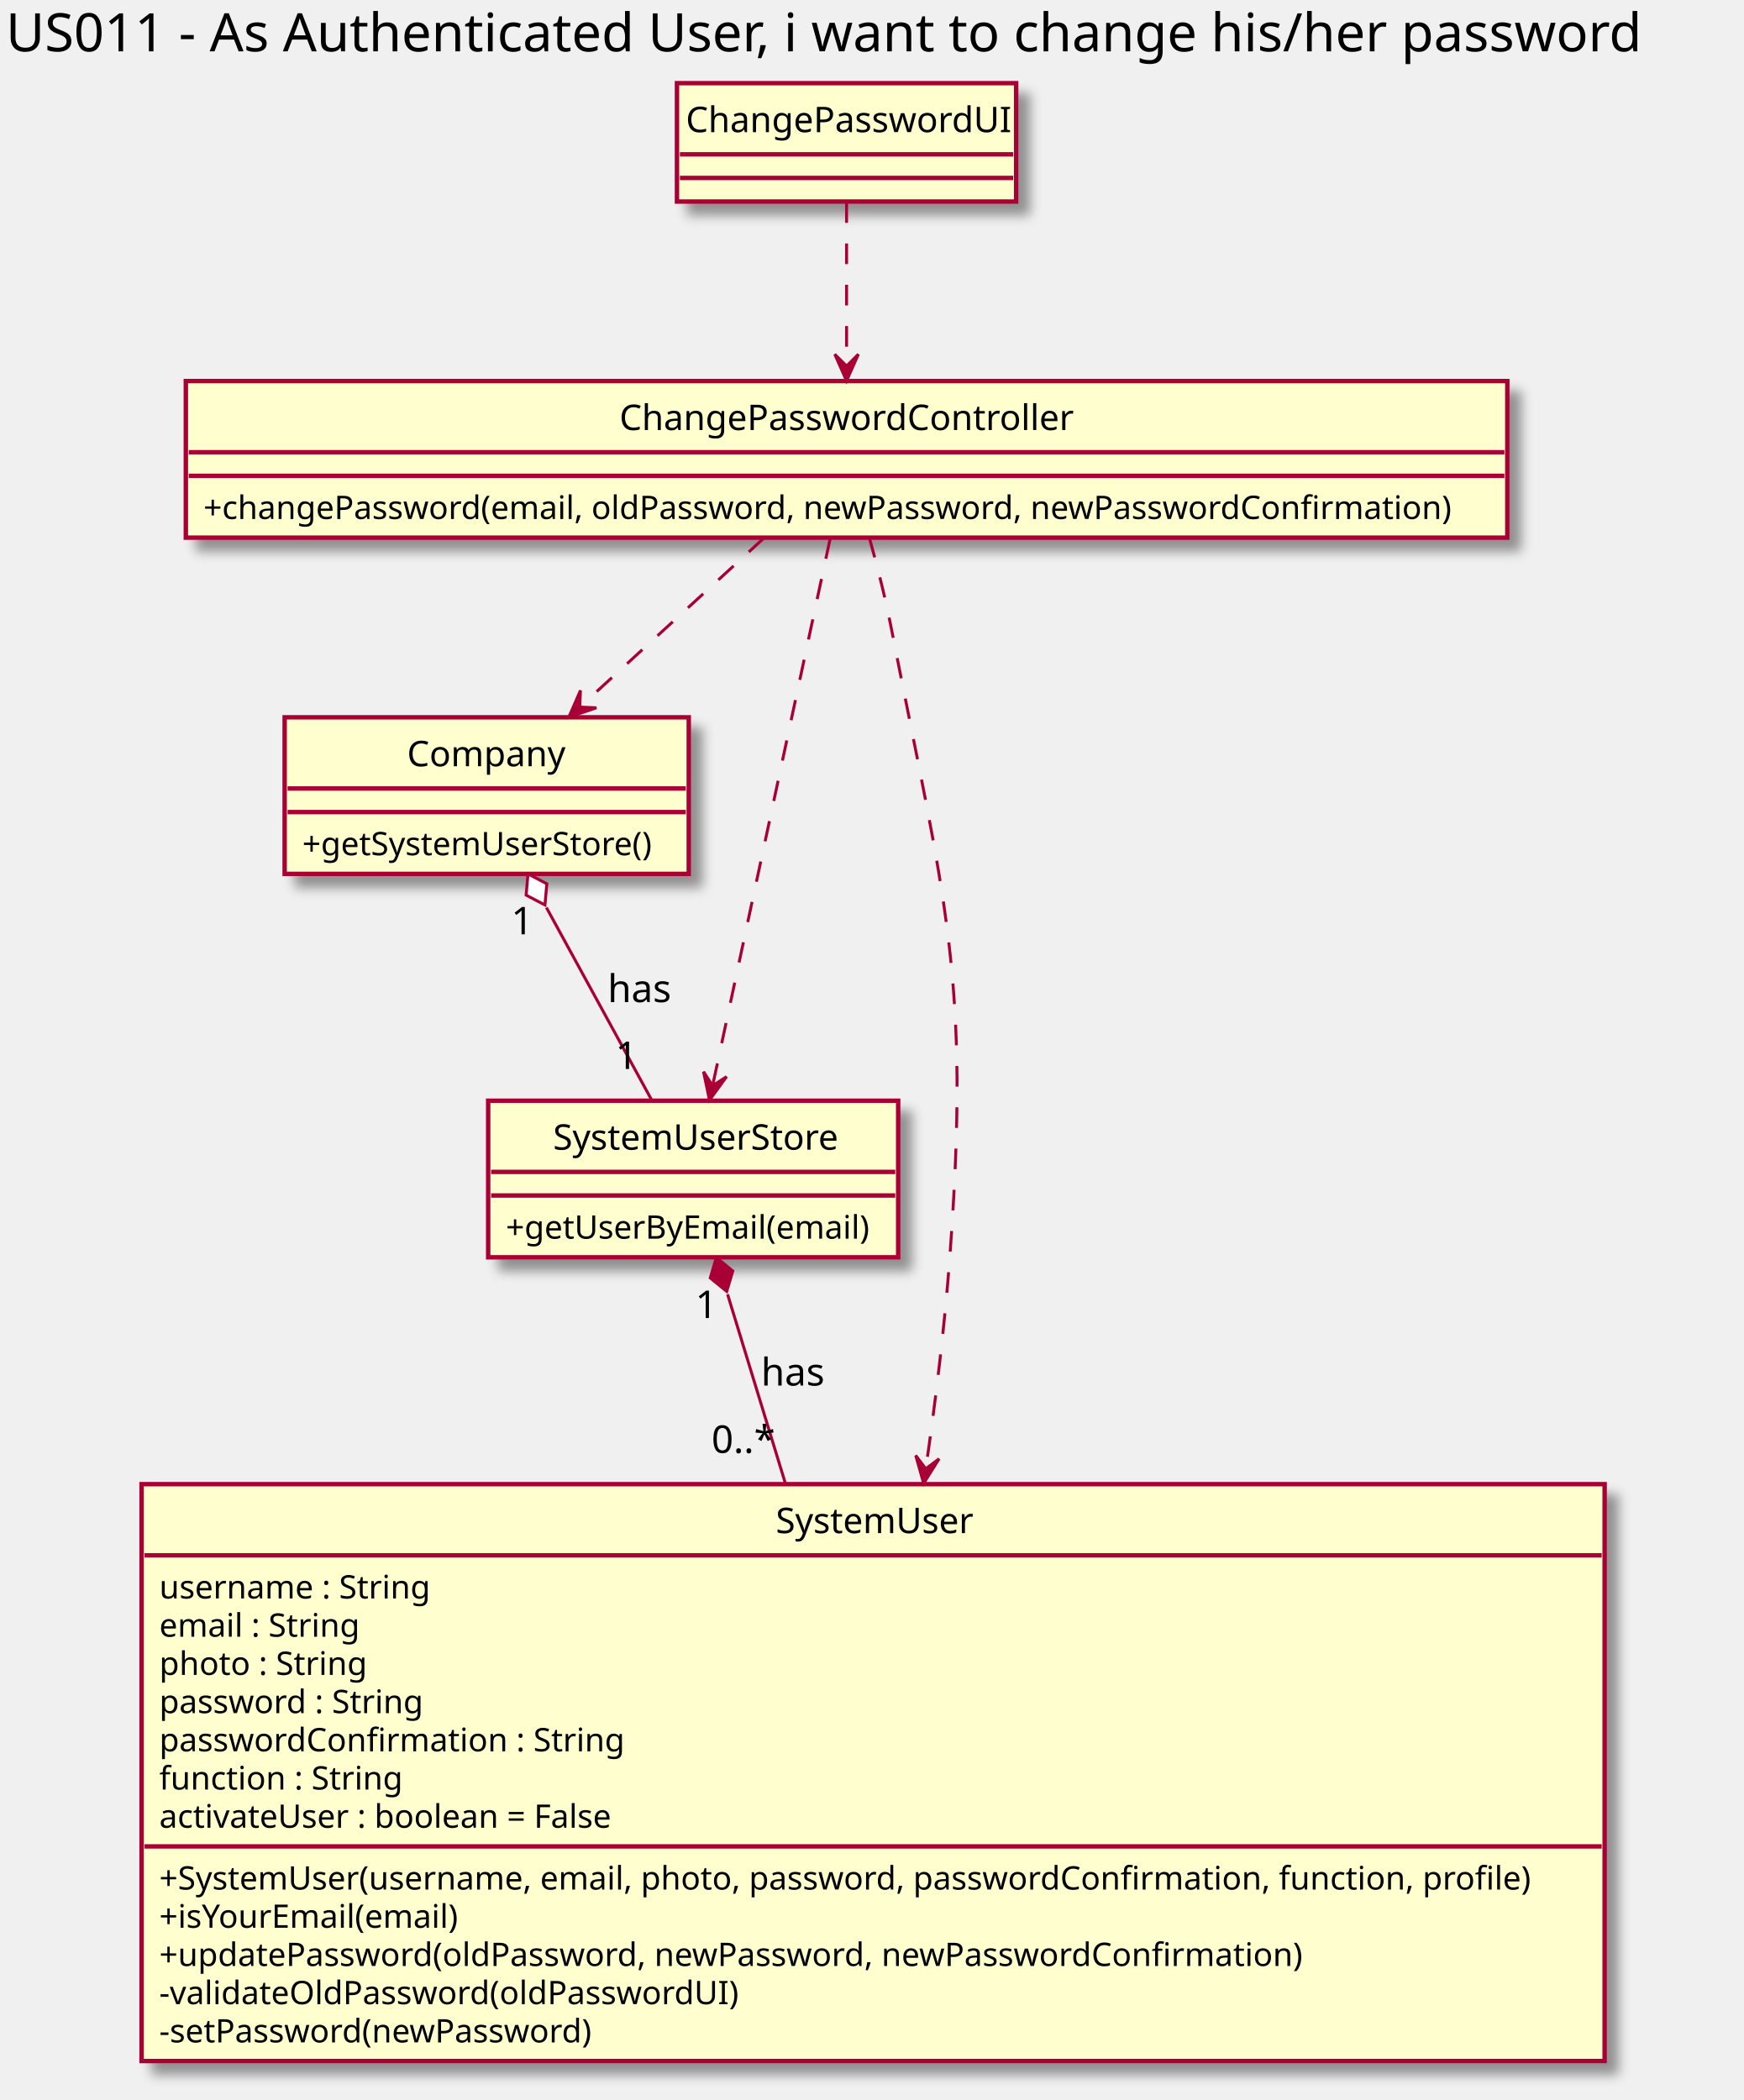
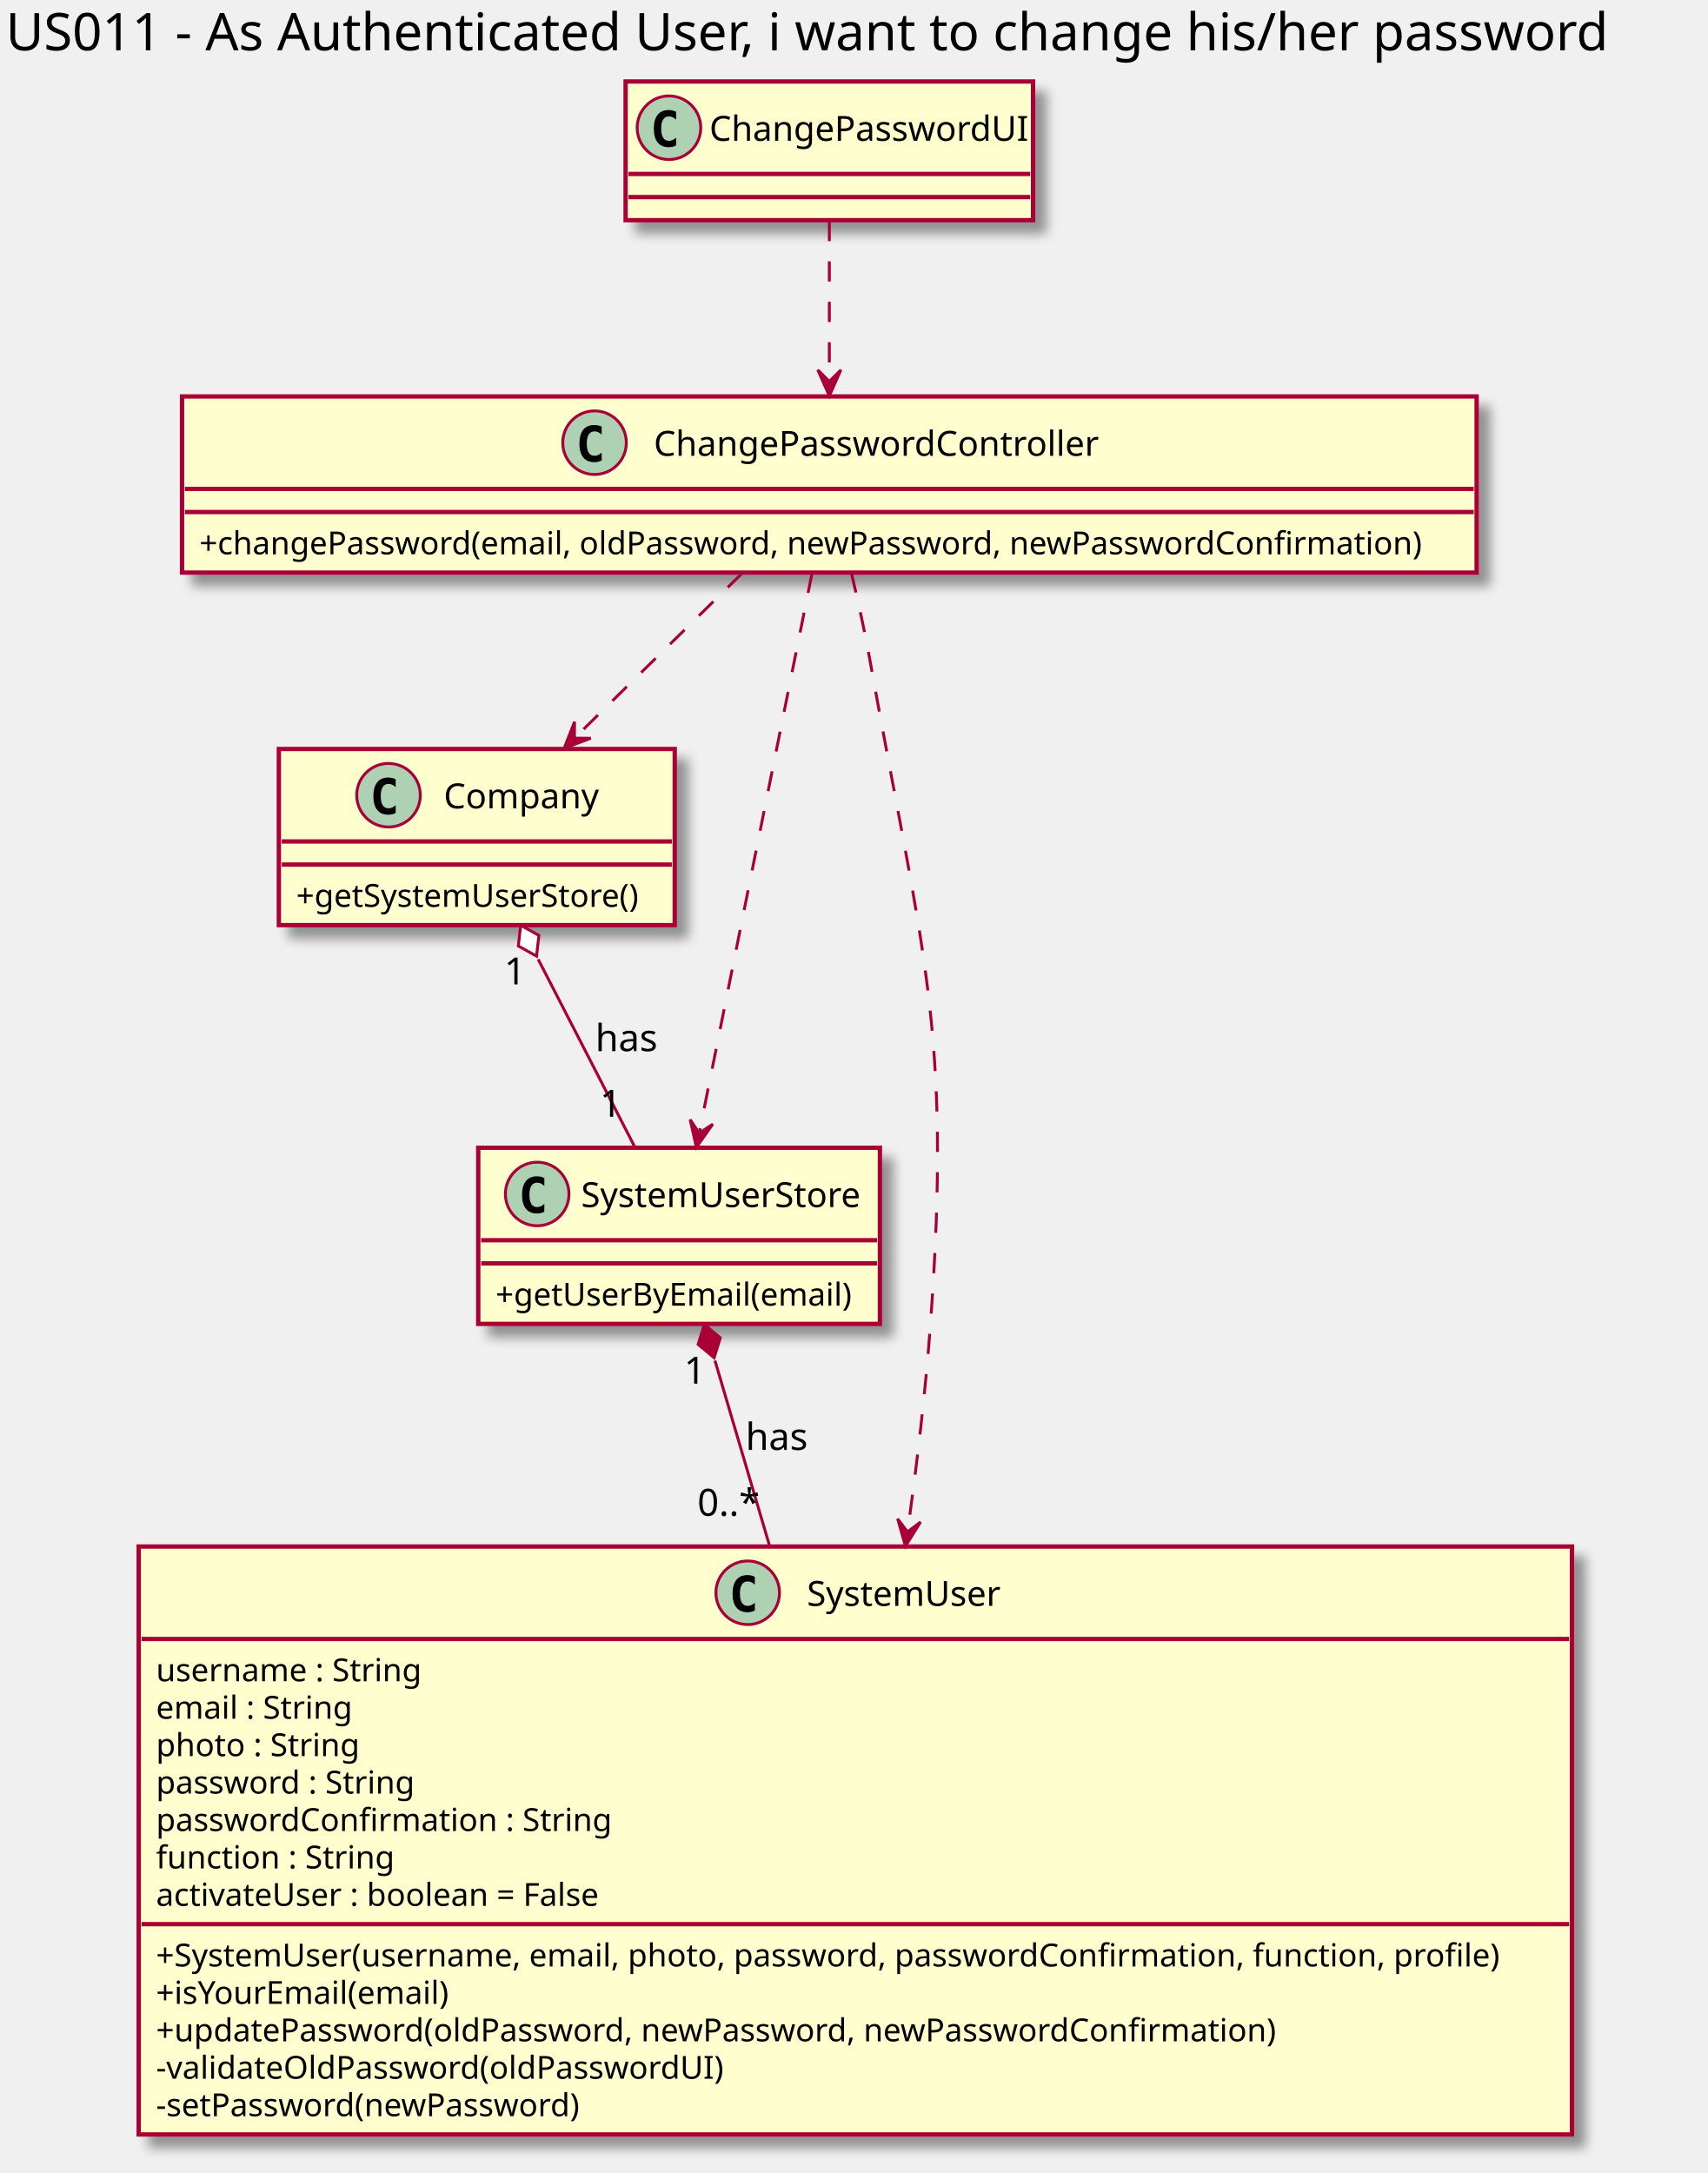
- <svg xmlns="http://www.w3.org/2000/svg" contentScriptType="application/ecmascript" contentStyleType="text/css" height="712px" preserveAspectRatio="none" style="width:591px;height:712px;background:#FFFFFF;" version="1.1" viewBox="0 0 591 712" width="591px" zoomAndPan="magnify">
+ <svg xmlns="http://www.w3.org/2000/svg" contentScriptType="application/ecmascript" contentStyleType="text/css" height="752px" preserveAspectRatio="none" style="width:591px;height:752px;background:#FFFFFF;" version="1.1" viewBox="0 0 591 752" width="591px" zoomAndPan="magnify">
  <defs>
-     <filter height="300%" id="f1arkj4jg7bjpx" width="300%" x="-1" y="-1">
+     <filter height="300%" id="f1gjt1ey1ygikp" width="300%" x="-1" y="-1">
      <feGaussianBlur result="blurOut" stdDeviation="2.0" />
      <feColorMatrix in="blurOut" result="blurOut2" type="matrix" values="0 0 0 0 0 0 0 0 0 0 0 0 0 0 0 0 0 0 .4 0" />
      <feOffset dx="4.0" dy="4.0" in="blurOut2" result="blurOut3" />
      <feBlend in="SourceGraphic" in2="blurOut3" mode="normal" />
    </filter>
  </defs>
  <g>
    <text fill="#000000" font-family="sans-serif" font-size="18" lengthAdjust="spacing" textLength="582" x="2" y="17.402">US011 - As Authenticated User, i want to change his/her password</text>
-     <rect codeLine="9" fill="#FEFECE" filter="url(#f1arkj4jg7bjpx)" height="40.133" id="ChangePasswordUI" style="stroke:#A80036;stroke-width:1.5;" width="115" x="229.5" y="28.199" />
-     <text fill="#000000" font-family="sans-serif" font-size="12" lengthAdjust="spacing" textLength="109" x="232.5" y="44.801">ChangePasswordUI</text>
-     <line style="stroke:#A80036;stroke-width:1.5;" x1="230.5" x2="343.5" y1="52.332" y2="52.332" />
-     <line style="stroke:#A80036;stroke-width:1.5;" x1="230.5" x2="343.5" y1="60.332" y2="60.332" />
-     <rect codeLine="13" fill="#FEFECE" filter="url(#f1arkj4jg7bjpx)" height="53.088" id="ChangePasswordController" style="stroke:#A80036;stroke-width:1.5;" width="448" x="63" y="129.199" />
-     <text fill="#000000" font-family="sans-serif" font-size="12" lengthAdjust="spacing" textLength="154" x="210" y="145.801">ChangePasswordController</text>
-     <line style="stroke:#A80036;stroke-width:1.5;" x1="64" x2="510" y1="153.332" y2="153.332" />
-     <line style="stroke:#A80036;stroke-width:1.5;" x1="64" x2="510" y1="161.332" y2="161.332" />
-     <text fill="#000000" font-family="sans-serif" font-size="11" lengthAdjust="spacing" textLength="436" x="69" y="175.967">+changePassword(email, oldPassword, newPassword, newPasswordConfirmation)</text>
-     <rect codeLine="17" fill="#FEFECE" filter="url(#f1arkj4jg7bjpx)" height="53.088" id="Company" style="stroke:#A80036;stroke-width:1.5;" width="137" x="96.5" y="243.199" />
-     <text fill="#000000" font-family="sans-serif" font-size="12" lengthAdjust="spacing" textLength="54" x="138" y="259.801">Company</text>
-     <line style="stroke:#A80036;stroke-width:1.5;" x1="97.5" x2="232.5" y1="267.332" y2="267.332" />
-     <line style="stroke:#A80036;stroke-width:1.5;" x1="97.5" x2="232.5" y1="275.332" y2="275.332" />
-     <text fill="#000000" font-family="sans-serif" font-size="11" lengthAdjust="spacing" textLength="125" x="102.5" y="289.967">+getSystemUserStore()</text>
-     <rect codeLine="21" fill="#FEFECE" filter="url(#f1arkj4jg7bjpx)" height="53.088" id="SystemUserStore" style="stroke:#A80036;stroke-width:1.5;" width="139" x="165.5" y="373.199" />
-     <text fill="#000000" font-family="sans-serif" font-size="12" lengthAdjust="spacing" textLength="95" x="187.5" y="389.801">SystemUserStore</text>
-     <line style="stroke:#A80036;stroke-width:1.5;" x1="166.5" x2="303.5" y1="397.332" y2="397.332" />
-     <line style="stroke:#A80036;stroke-width:1.5;" x1="166.5" x2="303.5" y1="405.332" y2="405.332" />
-     <text fill="#000000" font-family="sans-serif" font-size="11" lengthAdjust="spacing" textLength="127" x="171.5" y="419.967">+getUserByEmail(email)</text>
-     <rect codeLine="26" fill="#FEFECE" filter="url(#f1arkj4jg7bjpx)" height="195.594" id="SystemUser" style="stroke:#A80036;stroke-width:1.5;" width="496" x="48" y="503.199" />
-     <text fill="#000000" font-family="sans-serif" font-size="12" lengthAdjust="spacing" textLength="66" x="263" y="519.801">SystemUser</text>
-     <line style="stroke:#A80036;stroke-width:1.5;" x1="49" x2="543" y1="527.332" y2="527.332" />
-     <text fill="#000000" font-family="sans-serif" font-size="11" lengthAdjust="spacing" textLength="94" x="54" y="541.967">username : String</text>
-     <text fill="#000000" font-family="sans-serif" font-size="11" lengthAdjust="spacing" textLength="69" x="54" y="554.922">email : String</text>
-     <text fill="#000000" font-family="sans-serif" font-size="11" lengthAdjust="spacing" textLength="73" x="54" y="567.877">photo : String</text>
-     <text fill="#000000" font-family="sans-serif" font-size="11" lengthAdjust="spacing" textLength="93" x="54" y="580.832">password : String</text>
-     <text fill="#000000" font-family="sans-serif" font-size="11" lengthAdjust="spacing" textLength="164" x="54" y="593.787">passwordConfirmation : String</text>
-     <text fill="#000000" font-family="sans-serif" font-size="11" lengthAdjust="spacing" textLength="86" x="54" y="606.742">function : String</text>
-     <text fill="#000000" font-family="sans-serif" font-size="11" lengthAdjust="spacing" textLength="160" x="54" y="619.697">activateUser : boolean = False</text>
-     <line style="stroke:#A80036;stroke-width:1.5;" x1="49" x2="543" y1="626.018" y2="626.018" />
-     <text fill="#000000" font-family="sans-serif" font-size="11" lengthAdjust="spacing" textLength="484" x="54" y="640.652">+SystemUser(username, email, photo, password, passwordConfirmation, function, profile)</text>
-     <text fill="#000000" font-family="sans-serif" font-size="11" lengthAdjust="spacing" textLength="108" x="54" y="653.607">+isYourEmail(email)</text>
-     <text fill="#000000" font-family="sans-serif" font-size="11" lengthAdjust="spacing" textLength="400" x="54" y="666.562">+updatePassword(oldPassword, newPassword, newPasswordConfirmation)</text>
-     <text fill="#000000" font-family="sans-serif" font-size="11" lengthAdjust="spacing" textLength="204" x="54" y="679.518">-validateOldPassword(oldPasswordUI)</text>
-     <text fill="#000000" font-family="sans-serif" font-size="11" lengthAdjust="spacing" textLength="153" x="54" y="692.473">-setPassword(newPassword)</text>
-     <path codeLine="42" d="M287,68.549 C287,83.969 287,105.849 287,123.709 " fill="none" id="ChangePasswordUI-to-ChangePasswordController" style="stroke:#A80036;stroke-width:1.0;stroke-dasharray:7.0,7.0;" />
-     <polygon fill="#A80036" points="287,129.109,291,120.109,287,124.109,283,120.109,287,129.109" style="stroke:#A80036;stroke-width:1.0;" />
-     <path codeLine="44" d="M259.01,182.399 C240.41,199.469 215.96,221.919 196.65,239.649 " fill="none" id="ChangePasswordController-to-Company" style="stroke:#A80036;stroke-width:1.0;stroke-dasharray:7.0,7.0;" />
-     <polygon fill="#A80036" points="192.86,243.119,202.194,239.976,196.542,239.737,196.782,234.085,192.86,243.119" style="stroke:#A80036;stroke-width:1.0;" />
-     <path codeLine="45" d="M281.44,182.599 C271.78,227.539 251.96,319.759 241.62,367.909 " fill="none" id="ChangePasswordController-to-SystemUserStore" style="stroke:#A80036;stroke-width:1.0;stroke-dasharray:7.0,7.0;" />
-     <polygon fill="#A80036" points="240.52,372.989,246.328,365.035,241.575,368.102,238.508,363.348,240.52,372.989" style="stroke:#A80036;stroke-width:1.0;" />
-     <path codeLine="46" d="M294.7,182.219 C297.31,191.579 300.06,202.309 302,212.199 C320.4,305.939 329.08,330.939 322,426.199 C320.27,449.519 317.25,474.449 313.86,497.949 " fill="none" id="ChangePasswordController-to-SystemUser" style="stroke:#A80036;stroke-width:1.0;stroke-dasharray:7.0,7.0;" />
-     <polygon fill="#A80036" points="313.13,502.939,318.373,494.602,313.843,497.99,310.454,493.461,313.13,502.939" style="stroke:#A80036;stroke-width:1.0;" />
-     <path codeLine="49" d="M185.24,307.699 C196.71,328.689 210.78,354.409 221.03,373.149 " fill="none" id="Company-backto-SystemUserStore" style="stroke:#A80036;stroke-width:1.0;" />
-     <polygon fill="#FFFFFF" points="179,296.299,178.363,303.482,184.748,306.833,185.385,299.65,179,296.299" style="stroke:#A80036;stroke-width:1.0;" />
-     <text fill="#000000" font-family="sans-serif" font-size="13" lengthAdjust="spacing" textLength="22" x="206" y="339.768">has</text>
-     <text fill="#000000" font-family="sans-serif" font-size="13" lengthAdjust="spacing" textLength="8" x="173.312" y="316.779">1</text>
-     <text fill="#000000" font-family="sans-serif" font-size="13" lengthAdjust="spacing" textLength="8" x="208.65" y="362.445">1</text>
-     <path codeLine="50" d="M246.66,438.839 C252.27,457.169 259.27,480.059 266.21,502.789 " fill="none" id="SystemUserStore-backto-SystemUser" style="stroke:#A80036;stroke-width:1.0;" />
-     <polygon fill="#A80036" points="242.85,426.369,240.786,433.279,246.371,437.841,248.434,430.932,242.85,426.369" style="stroke:#A80036;stroke-width:1.0;" />
-     <text fill="#000000" font-family="sans-serif" font-size="13" lengthAdjust="spacing" textLength="22" x="258" y="469.768">has</text>
-     <text fill="#000000" font-family="sans-serif" font-size="13" lengthAdjust="spacing" textLength="8" x="235.74" y="446.865">1</text>
-     <text fill="#000000" font-family="sans-serif" font-size="13" lengthAdjust="spacing" textLength="22" x="241.214" y="492.606">0..*</text>
+     <rect codeLine="9" fill="#FEFECE" filter="url(#f1gjt1ey1ygikp)" height="48" id="ChangePasswordUI" style="stroke:#A80036;stroke-width:1.5;" width="141" x="216.5" y="28.199" />
+     <ellipse cx="231.5" cy="44.199" fill="#ADD1B2" rx="11" ry="11" style="stroke:#A80036;stroke-width:1.0;" />
+     <path d="M233.973,50.342 Q233.392,50.641 232.753,50.791 Q232.114,50.94 231.408,50.94 Q228.901,50.94 227.582,49.288 Q226.262,47.636 226.262,44.515 Q226.262,41.386 227.582,39.734 Q228.901,38.082 231.408,38.082 Q232.114,38.082 232.761,38.231 Q233.409,38.381 233.973,38.68 L233.973,41.402 Q233.342,40.821 232.749,40.551 Q232.155,40.282 231.524,40.282 Q230.18,40.282 229.495,41.348 Q228.81,42.415 228.81,44.515 Q228.81,46.607 229.495,47.674 Q230.18,48.74 231.524,48.74 Q232.155,48.74 232.749,48.471 Q233.342,48.201 233.973,47.62 Z " fill="#000000" />
+     <text fill="#000000" font-family="sans-serif" font-size="12" lengthAdjust="spacing" textLength="109" x="245.5" y="48.734">ChangePasswordUI</text>
+     <line style="stroke:#A80036;stroke-width:1.5;" x1="217.5" x2="356.5" y1="60.199" y2="60.199" />
+     <line style="stroke:#A80036;stroke-width:1.5;" x1="217.5" x2="356.5" y1="68.199" y2="68.199" />
+     <rect codeLine="12" fill="#FEFECE" filter="url(#f1gjt1ey1ygikp)" height="60.955" id="ChangePasswordController" style="stroke:#A80036;stroke-width:1.5;" width="448" x="63" y="137.199" />
+     <ellipse cx="205.75" cy="153.199" fill="#ADD1B2" rx="11" ry="11" style="stroke:#A80036;stroke-width:1.0;" />
+     <path d="M208.223,159.342 Q207.642,159.641 207.003,159.791 Q206.364,159.94 205.658,159.94 Q203.151,159.94 201.832,158.288 Q200.512,156.636 200.512,153.515 Q200.512,150.386 201.832,148.734 Q203.151,147.082 205.658,147.082 Q206.364,147.082 207.011,147.231 Q207.659,147.381 208.223,147.68 L208.223,150.402 Q207.592,149.821 206.999,149.552 Q206.405,149.282 205.774,149.282 Q204.43,149.282 203.745,150.348 Q203.06,151.415 203.06,153.515 Q203.06,155.607 203.745,156.674 Q204.43,157.74 205.774,157.74 Q206.405,157.74 206.999,157.47 Q207.592,157.201 208.223,156.62 Z " fill="#000000" />
+     <text fill="#000000" font-family="sans-serif" font-size="12" lengthAdjust="spacing" textLength="154" x="226.25" y="157.734">ChangePasswordController</text>
+     <line style="stroke:#A80036;stroke-width:1.5;" x1="64" x2="510" y1="169.199" y2="169.199" />
+     <line style="stroke:#A80036;stroke-width:1.5;" x1="64" x2="510" y1="177.199" y2="177.199" />
+     <text fill="#000000" font-family="sans-serif" font-size="11" lengthAdjust="spacing" textLength="436" x="69" y="191.834">+changePassword(email, oldPassword, newPassword, newPasswordConfirmation)</text>
+     <rect codeLine="16" fill="#FEFECE" filter="url(#f1gjt1ey1ygikp)" height="60.955" id="Company" style="stroke:#A80036;stroke-width:1.5;" width="137" x="96.5" y="259.199" />
+     <ellipse cx="134.45" cy="275.199" fill="#ADD1B2" rx="11" ry="11" style="stroke:#A80036;stroke-width:1.0;" />
+     <path d="M136.923,281.342 Q136.342,281.641 135.703,281.791 Q135.064,281.94 134.358,281.94 Q131.851,281.94 130.531,280.288 Q129.212,278.636 129.212,275.515 Q129.212,272.386 130.531,270.734 Q131.851,269.082 134.358,269.082 Q135.064,269.082 135.711,269.231 Q136.359,269.381 136.923,269.68 L136.923,272.402 Q136.292,271.821 135.699,271.551 Q135.105,271.282 134.474,271.282 Q133.13,271.282 132.445,272.348 Q131.76,273.415 131.76,275.515 Q131.76,277.607 132.445,278.674 Q133.13,279.74 134.474,279.74 Q135.105,279.74 135.699,279.471 Q136.292,279.201 136.923,278.62 Z " fill="#000000" />
+     <text fill="#000000" font-family="sans-serif" font-size="12" lengthAdjust="spacing" textLength="54" x="153.55" y="279.734">Company</text>
+     <line style="stroke:#A80036;stroke-width:1.5;" x1="97.5" x2="232.5" y1="291.199" y2="291.199" />
+     <line style="stroke:#A80036;stroke-width:1.5;" x1="97.5" x2="232.5" y1="299.199" y2="299.199" />
+     <text fill="#000000" font-family="sans-serif" font-size="11" lengthAdjust="spacing" textLength="125" x="102.5" y="313.834">+getSystemUserStore()</text>
+     <rect codeLine="20" fill="#FEFECE" filter="url(#f1gjt1ey1ygikp)" height="60.955" id="SystemUserStore" style="stroke:#A80036;stroke-width:1.5;" width="139" x="165.5" y="397.199" />
+     <ellipse cx="185.9" cy="413.199" fill="#ADD1B2" rx="11" ry="11" style="stroke:#A80036;stroke-width:1.0;" />
+     <path d="M188.373,419.342 Q187.792,419.641 187.153,419.791 Q186.514,419.94 185.808,419.94 Q183.301,419.94 181.982,418.288 Q180.662,416.636 180.662,413.515 Q180.662,410.386 181.982,408.734 Q183.301,407.082 185.808,407.082 Q186.514,407.082 187.161,407.231 Q187.809,407.381 188.373,407.68 L188.373,410.402 Q187.742,409.821 187.149,409.551 Q186.555,409.282 185.924,409.282 Q184.58,409.282 183.895,410.348 Q183.21,411.415 183.21,413.515 Q183.21,415.607 183.895,416.674 Q184.58,417.74 185.924,417.74 Q186.555,417.74 187.149,417.471 Q187.742,417.201 188.373,416.62 Z " fill="#000000" />
+     <text fill="#000000" font-family="sans-serif" font-size="12" lengthAdjust="spacing" textLength="95" x="201.1" y="417.734">SystemUserStore</text>
+     <line style="stroke:#A80036;stroke-width:1.5;" x1="166.5" x2="303.5" y1="429.199" y2="429.199" />
+     <line style="stroke:#A80036;stroke-width:1.5;" x1="166.5" x2="303.5" y1="437.199" y2="437.199" />
+     <text fill="#000000" font-family="sans-serif" font-size="11" lengthAdjust="spacing" textLength="127" x="171.5" y="451.834">+getUserByEmail(email)</text>
+     <rect codeLine="24" fill="#FEFECE" filter="url(#f1gjt1ey1ygikp)" height="203.461" id="SystemUser" style="stroke:#A80036;stroke-width:1.5;" width="496" x="48" y="535.199" />
+     <ellipse cx="258.75" cy="551.199" fill="#ADD1B2" rx="11" ry="11" style="stroke:#A80036;stroke-width:1.0;" />
+     <path d="M261.223,557.342 Q260.642,557.641 260.003,557.79 Q259.364,557.94 258.658,557.94 Q256.151,557.94 254.832,556.288 Q253.512,554.636 253.512,551.515 Q253.512,548.386 254.832,546.734 Q256.151,545.082 258.658,545.082 Q259.364,545.082 260.011,545.231 Q260.659,545.381 261.223,545.68 L261.223,548.402 Q260.592,547.821 259.999,547.552 Q259.405,547.282 258.774,547.282 Q257.43,547.282 256.745,548.348 Q256.06,549.415 256.06,551.515 Q256.06,553.607 256.745,554.674 Q257.43,555.74 258.774,555.74 Q259.405,555.74 259.999,555.471 Q260.592,555.201 261.223,554.62 Z " fill="#000000" />
+     <text fill="#000000" font-family="sans-serif" font-size="12" lengthAdjust="spacing" textLength="66" x="279.25" y="555.734">SystemUser</text>
+     <line style="stroke:#A80036;stroke-width:1.5;" x1="49" x2="543" y1="567.199" y2="567.199" />
+     <text fill="#000000" font-family="sans-serif" font-size="11" lengthAdjust="spacing" textLength="94" x="54" y="581.834">username : String</text>
+     <text fill="#000000" font-family="sans-serif" font-size="11" lengthAdjust="spacing" textLength="69" x="54" y="594.789">email : String</text>
+     <text fill="#000000" font-family="sans-serif" font-size="11" lengthAdjust="spacing" textLength="73" x="54" y="607.744">photo : String</text>
+     <text fill="#000000" font-family="sans-serif" font-size="11" lengthAdjust="spacing" textLength="93" x="54" y="620.699">password : String</text>
+     <text fill="#000000" font-family="sans-serif" font-size="11" lengthAdjust="spacing" textLength="164" x="54" y="633.654">passwordConfirmation : String</text>
+     <text fill="#000000" font-family="sans-serif" font-size="11" lengthAdjust="spacing" textLength="86" x="54" y="646.609">function : String</text>
+     <text fill="#000000" font-family="sans-serif" font-size="11" lengthAdjust="spacing" textLength="160" x="54" y="659.564">activateUser : boolean = False</text>
+     <line style="stroke:#A80036;stroke-width:1.5;" x1="49" x2="543" y1="665.885" y2="665.885" />
+     <text fill="#000000" font-family="sans-serif" font-size="11" lengthAdjust="spacing" textLength="484" x="54" y="680.519">+SystemUser(username, email, photo, password, passwordConfirmation, function, profile)</text>
+     <text fill="#000000" font-family="sans-serif" font-size="11" lengthAdjust="spacing" textLength="108" x="54" y="693.475">+isYourEmail(email)</text>
+     <text fill="#000000" font-family="sans-serif" font-size="11" lengthAdjust="spacing" textLength="400" x="54" y="706.43">+updatePassword(oldPassword, newPassword, newPasswordConfirmation)</text>
+     <text fill="#000000" font-family="sans-serif" font-size="11" lengthAdjust="spacing" textLength="204" x="54" y="719.385">-validateOldPassword(oldPasswordUI)</text>
+     <text fill="#000000" font-family="sans-serif" font-size="11" lengthAdjust="spacing" textLength="153" x="54" y="732.34">-setPassword(newPassword)</text>
+     <path codeLine="39" d="M287,76.439 C287,92.309 287,113.629 287,131.559 " fill="none" id="ChangePasswordUI-to-ChangePasswordController" style="stroke:#A80036;stroke-width:1.0;stroke-dasharray:7.0,7.0;" />
+     <polygon fill="#A80036" points="287,137.009,291,128.009,287,132.009,283,128.009,287,137.009" style="stroke:#A80036;stroke-width:1.0;" />
+     <path codeLine="41" d="M256.84,198.359 C239.25,215.669 217,237.549 198.81,255.439 " fill="none" id="ChangePasswordController-to-Company" style="stroke:#A80036;stroke-width:1.0;stroke-dasharray:7.0,7.0;" />
+     <polygon fill="#A80036" points="195.23,258.959,204.444,255.48,198.787,255.445,198.821,249.788,195.23,258.959" style="stroke:#A80036;stroke-width:1.0;" />
+     <path codeLine="42" d="M281.03,198.299 C271.36,246.279 252.31,340.829 242,391.939 " fill="none" id="ChangePasswordController-to-SystemUserStore" style="stroke:#A80036;stroke-width:1.0;stroke-dasharray:7.0,7.0;" />
+     <polygon fill="#A80036" points="240.98,397.049,246.676,389.015,241.966,392.147,238.833,387.437,240.98,397.049" style="stroke:#A80036;stroke-width:1.0;" />
+     <path codeLine="43" d="M294.61,198.229 C296.89,207.749 299.24,218.379 301,228.199 C319.11,329.239 329.46,355.819 322,458.199 C320.3,481.539 317.36,506.479 314.05,530.059 " fill="none" id="ChangePasswordController-to-SystemUser" style="stroke:#A80036;stroke-width:1.0;stroke-dasharray:7.0,7.0;" />
+     <polygon fill="#A80036" points="313.34,535.069,318.562,526.719,314.041,530.119,310.642,525.597,313.34,535.069" style="stroke:#A80036;stroke-width:1.0;" />
+     <path codeLine="45" d="M186.24,331.969 C197,352.859 209.81,377.749 219.6,396.779 " fill="none" id="Company-backto-SystemUserStore" style="stroke:#A80036;stroke-width:1.0;" />
+     <polygon fill="#FFFFFF" points="180.19,320.209,179.376,327.374,185.678,330.881,186.491,323.716,180.19,320.209" style="stroke:#A80036;stroke-width:1.0;" />
+     <text fill="#000000" font-family="sans-serif" font-size="13" lengthAdjust="spacing" textLength="22" x="206" y="363.768">has</text>
+     <text fill="#000000" font-family="sans-serif" font-size="13" lengthAdjust="spacing" textLength="8" x="174.498" y="340.654">1</text>
+     <text fill="#000000" font-family="sans-serif" font-size="13" lengthAdjust="spacing" textLength="8" x="207.599" y="386.46">1</text>
+     <path codeLine="46" d="M247.42,470.859 C252.92,489.519 259.65,512.359 266.33,535.009 " fill="none" id="SystemUserStore-backto-SystemUser" style="stroke:#A80036;stroke-width:1.0;" />
+     <polygon fill="#A80036" points="243.74,458.359,241.597,465.245,247.129,469.871,249.272,462.985,243.74,458.359" style="stroke:#A80036;stroke-width:1.0;" />
+     <text fill="#000000" font-family="sans-serif" font-size="13" lengthAdjust="spacing" textLength="22" x="258" y="501.768">has</text>
+     <text fill="#000000" font-family="sans-serif" font-size="13" lengthAdjust="spacing" textLength="8" x="236.718" y="478.835">1</text>
+     <text fill="#000000" font-family="sans-serif" font-size="13" lengthAdjust="spacing" textLength="22" x="241.343" y="524.553">0..*</text>
  </g>
</svg>
